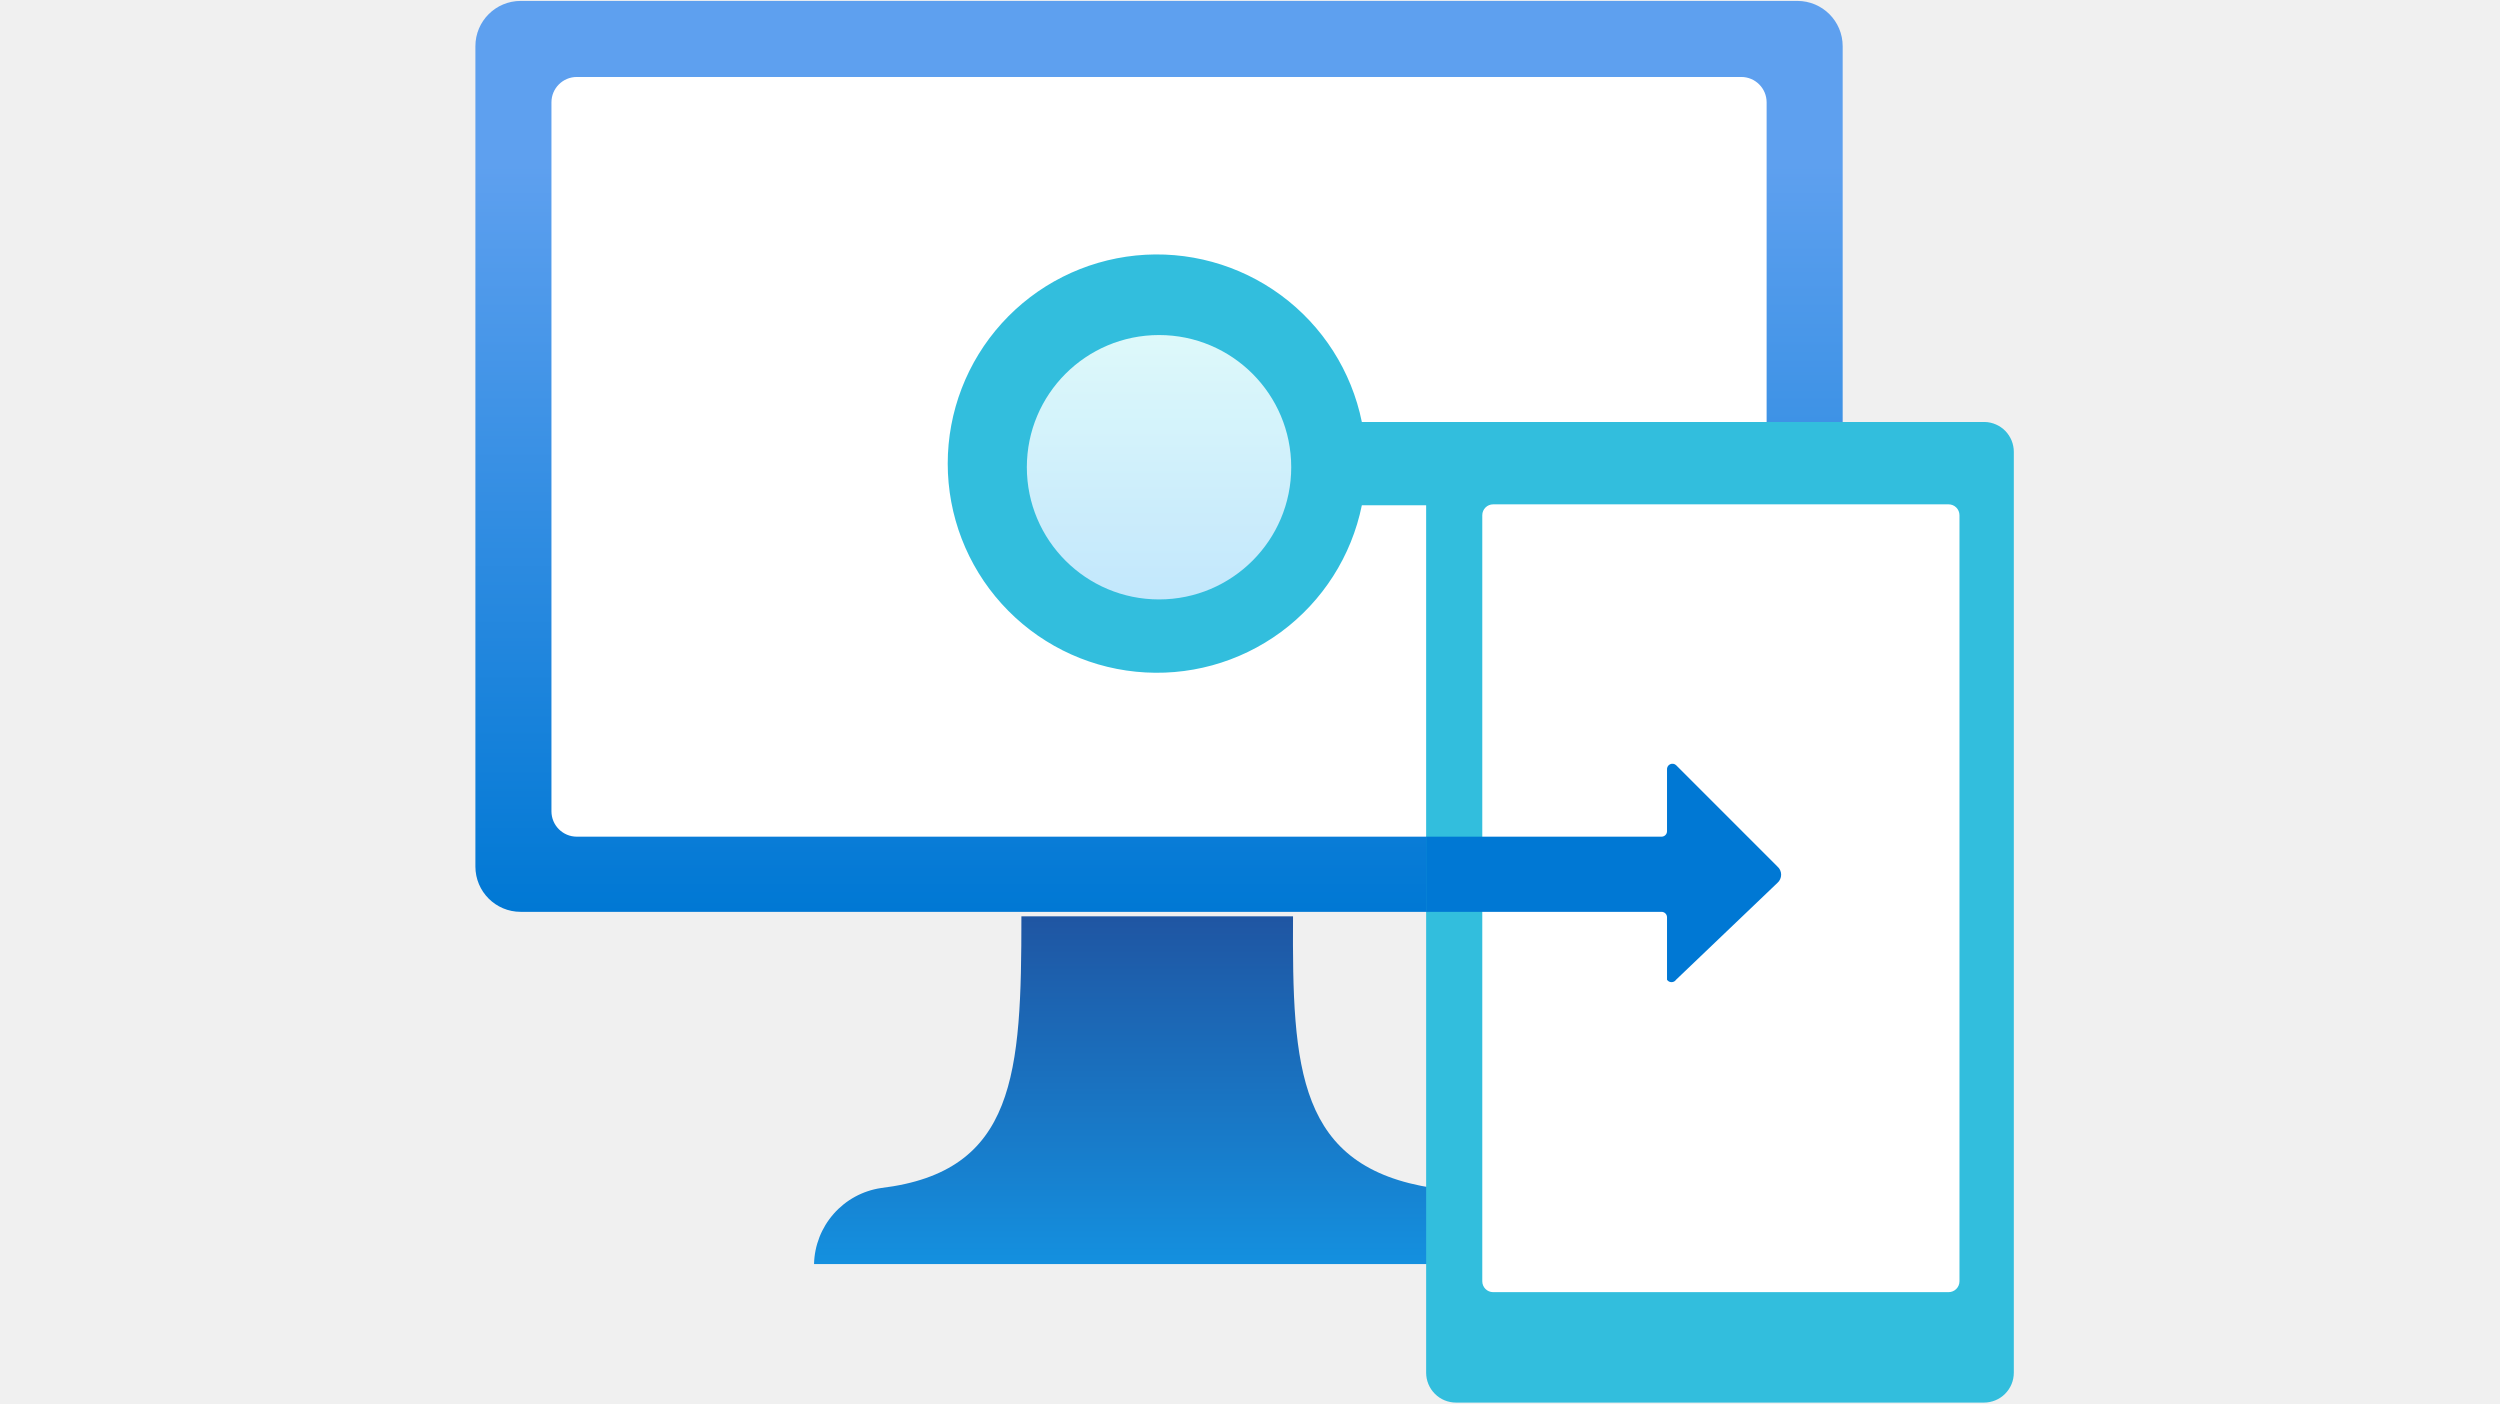
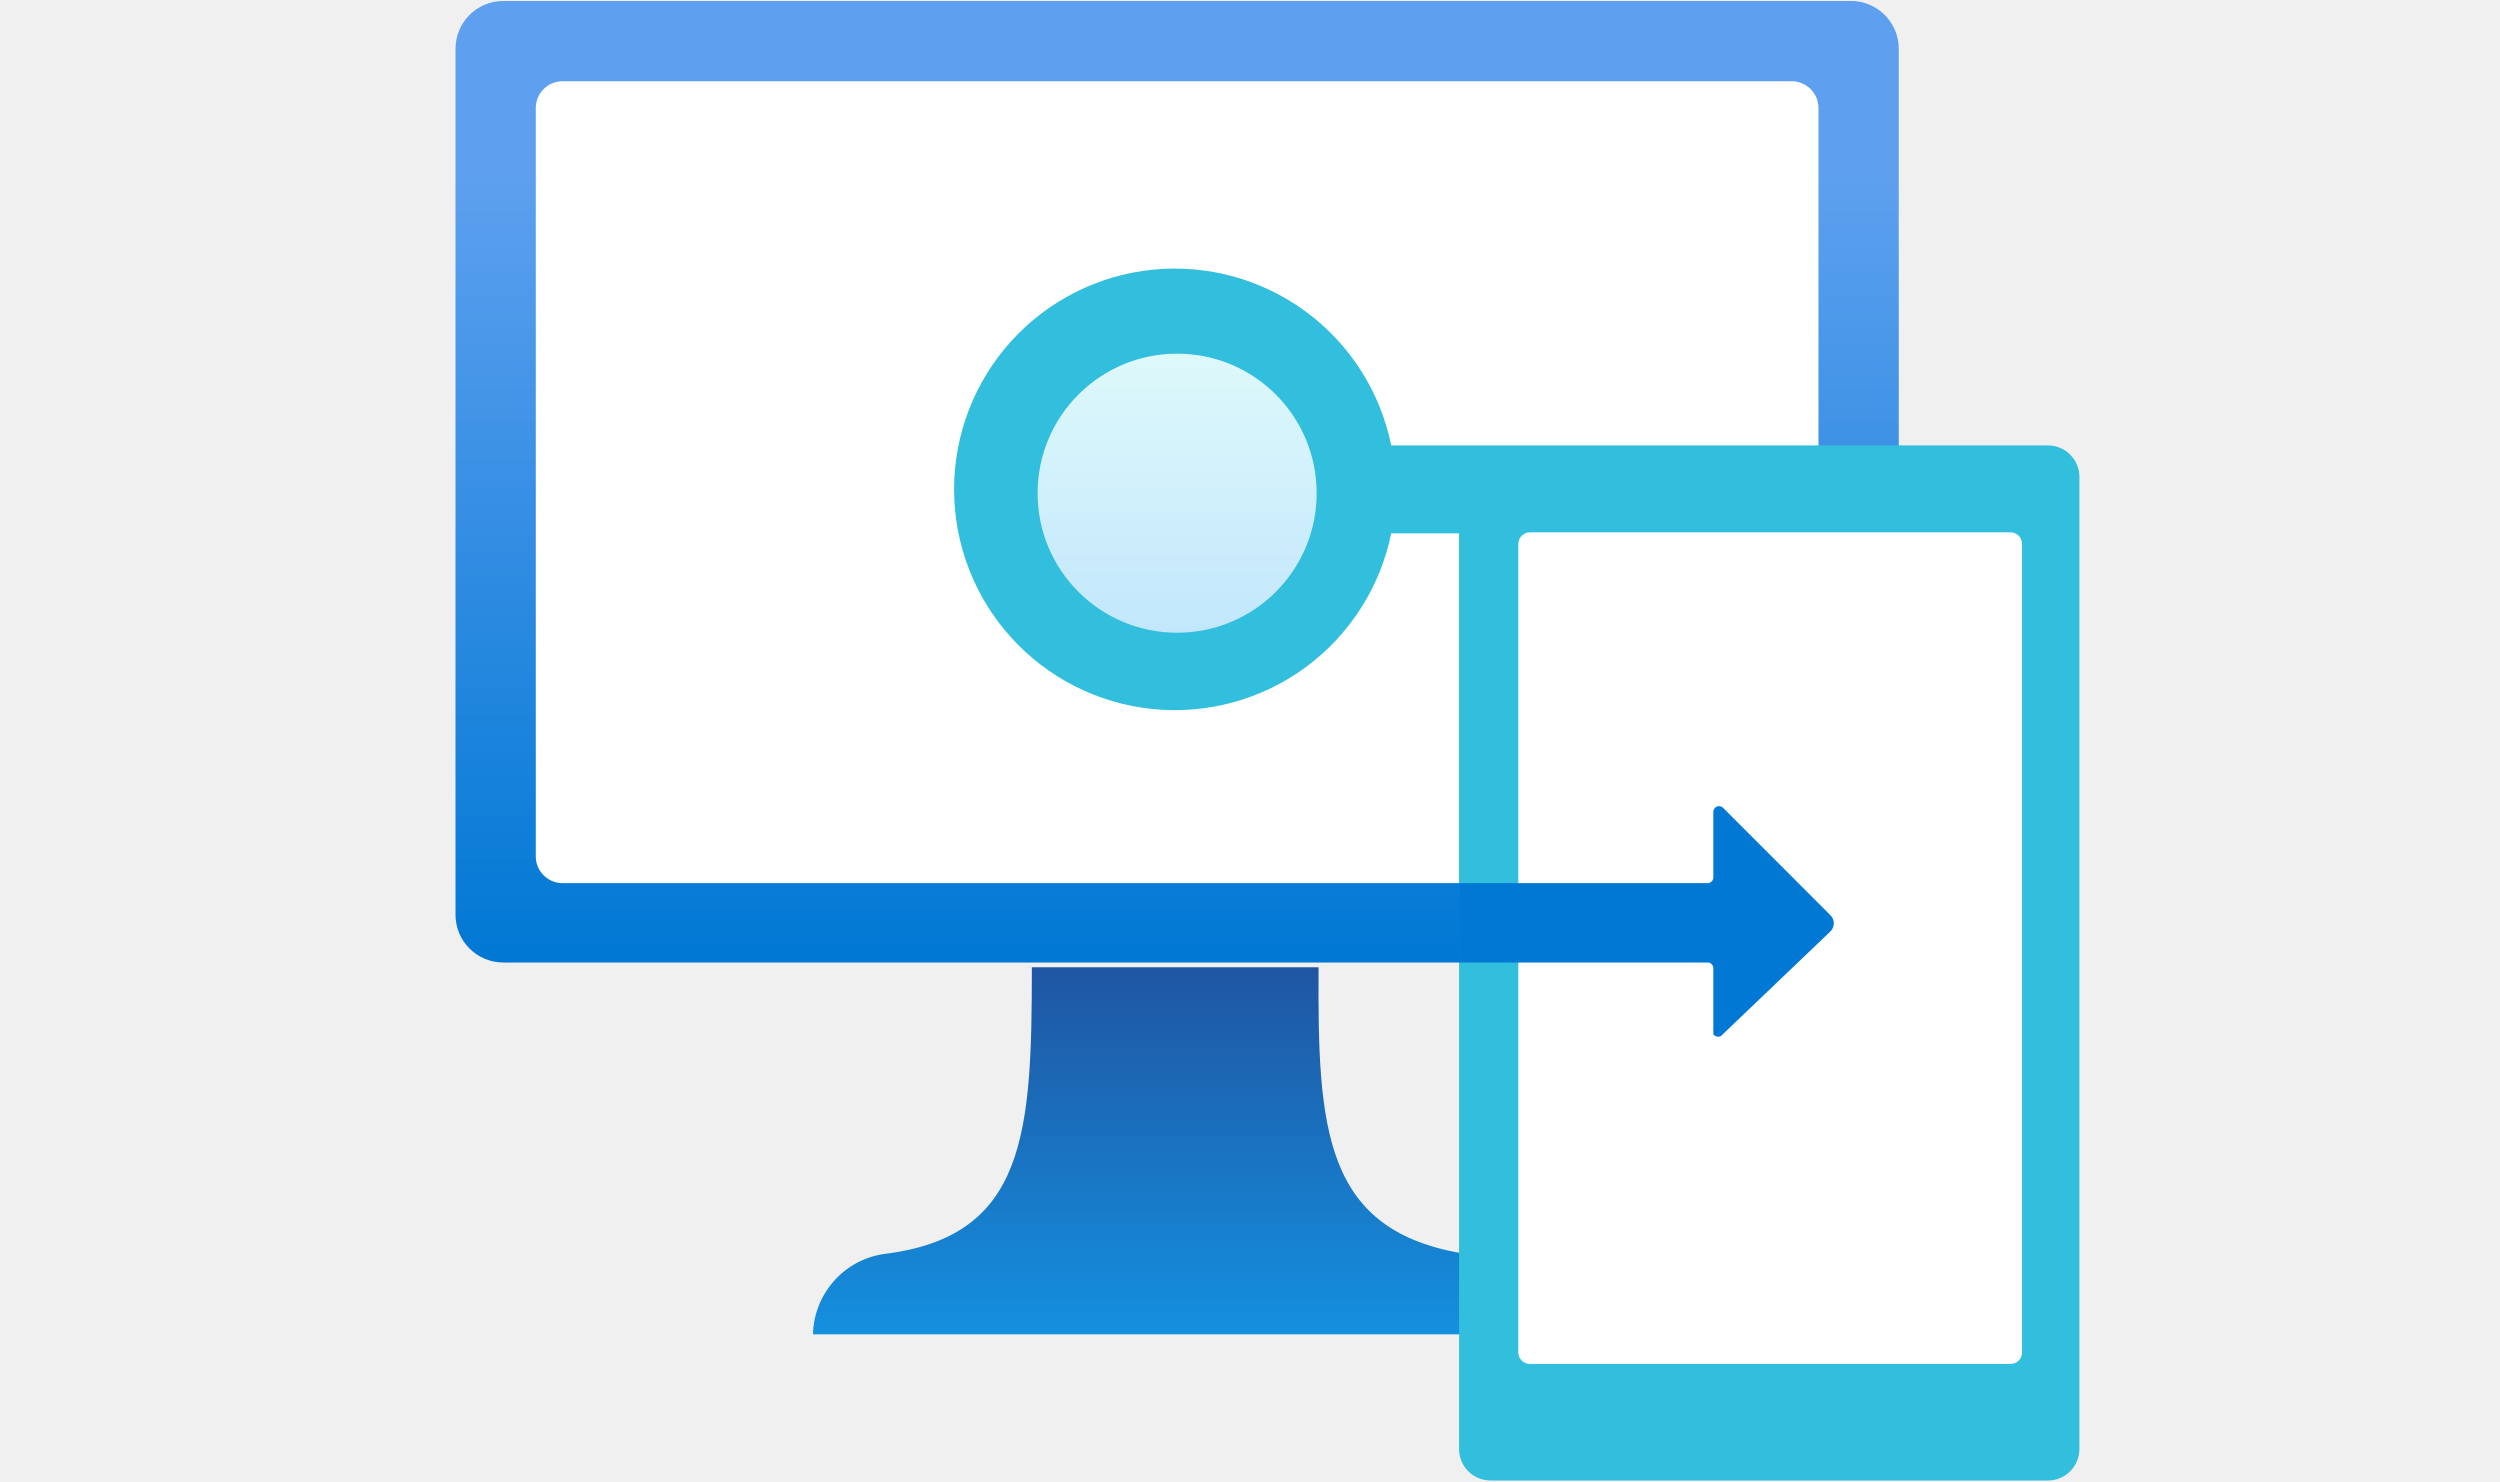
- <svg xmlns="http://www.w3.org/2000/svg" width="57" height="32" viewBox="0 0 57 32" fill="none">
-   <path d="M40.981 0.021H11.871C11.301 0.021 10.839 0.483 10.839 1.053V19.757C10.839 20.328 11.301 20.79 11.871 20.79H40.981C41.551 20.79 42.013 20.328 42.013 19.757V1.053C42.013 0.483 41.551 0.021 40.981 0.021Z" fill="url(#paint0_linear_1073_1098)" />
-   <path d="M39.701 1.755H13.151C12.832 1.755 12.573 2.014 12.573 2.333V18.498C12.573 18.817 12.832 19.076 13.151 19.076H39.701C40.02 19.076 40.279 18.817 40.279 18.498V2.333C40.279 2.014 40.02 1.755 39.701 1.755Z" fill="white" />
-   <path d="M32.681 27.087C29.584 26.612 29.461 24.382 29.481 20.893H23.288C23.288 24.485 23.164 26.715 20.088 27.087C19.67 27.149 19.287 27.358 19.008 27.675C18.728 27.993 18.57 28.398 18.56 28.821H34.126C34.116 28.411 33.968 28.017 33.706 27.702C33.444 27.387 33.082 27.17 32.681 27.087Z" fill="url(#paint1_linear_1073_1098)" />
-   <path d="M45.254 9.621H31.05C30.815 8.462 30.157 7.432 29.206 6.731C28.254 6.03 27.076 5.707 25.9 5.825C24.723 5.944 23.633 6.494 22.84 7.371C22.047 8.248 21.608 9.388 21.608 10.57C21.608 11.752 22.047 12.893 22.84 13.769C23.633 14.646 24.723 15.197 25.9 15.315C27.076 15.434 28.254 15.111 29.206 14.41C30.157 13.708 30.815 12.678 31.05 11.52H32.516V31.298C32.516 31.479 32.588 31.652 32.716 31.78C32.843 31.908 33.017 31.979 33.197 31.979H45.234C45.414 31.979 45.588 31.908 45.715 31.78C45.843 31.652 45.915 31.479 45.915 31.298V10.302C45.915 10.125 45.846 9.955 45.723 9.827C45.599 9.7 45.431 9.626 45.254 9.621Z" fill="#32BEDD" />
-   <path d="M44.428 11.499H34.044C33.907 11.499 33.796 11.61 33.796 11.747V29.213C33.796 29.35 33.907 29.461 34.044 29.461H44.428C44.565 29.461 44.676 29.35 44.676 29.213V11.747C44.676 11.61 44.565 11.499 44.428 11.499Z" fill="white" />
-   <path opacity="0.9" d="M26.426 13.667C28.091 13.667 29.44 12.318 29.44 10.653C29.44 8.988 28.091 7.639 26.426 7.639C24.761 7.639 23.412 8.988 23.412 10.653C23.412 12.318 24.761 13.667 26.426 13.667Z" fill="url(#paint2_linear_1073_1098)" />
-   <path d="M40.526 19.758L38.214 17.445C38.196 17.428 38.173 17.418 38.148 17.414C38.123 17.411 38.098 17.415 38.076 17.426C38.053 17.437 38.035 17.455 38.023 17.477C38.011 17.499 38.005 17.524 38.008 17.548V18.952C38.008 18.985 37.995 19.017 37.971 19.04C37.948 19.063 37.917 19.076 37.884 19.076H32.516V20.79H37.884C37.917 20.79 37.948 20.803 37.971 20.826C37.995 20.849 38.008 20.881 38.008 20.914V22.338C38.019 22.355 38.034 22.369 38.052 22.379C38.07 22.389 38.091 22.393 38.111 22.393C38.131 22.393 38.151 22.389 38.169 22.379C38.188 22.369 38.203 22.355 38.214 22.338L40.526 20.129C40.553 20.106 40.574 20.077 40.588 20.045C40.603 20.013 40.61 19.978 40.61 19.943C40.61 19.908 40.603 19.873 40.588 19.841C40.574 19.809 40.553 19.781 40.526 19.758Z" fill="#0078D4" />
+ <svg xmlns="http://www.w3.org/2000/svg" width="54" height="32" viewBox="0 0 54 32" fill="none">
+   <path d="M39.981 0.021H10.871C10.301 0.021 9.839 0.483 9.839 1.053V19.757C9.839 20.328 10.301 20.79 10.871 20.79H39.981C40.551 20.79 41.013 20.328 41.013 19.757V1.053C41.013 0.483 40.551 0.021 39.981 0.021Z" fill="url(#paint0_linear_1073_1098)" />
+   <path d="M38.701 1.755H12.151C11.832 1.755 11.573 2.014 11.573 2.333V18.498C11.573 18.817 11.832 19.076 12.151 19.076H38.701C39.02 19.076 39.279 18.817 39.279 18.498V2.333C39.279 2.014 39.02 1.755 38.701 1.755Z" fill="white" />
+   <path d="M31.681 27.087C28.585 26.612 28.461 24.382 28.481 20.893H22.288C22.288 24.485 22.164 26.715 19.088 27.087C18.67 27.149 18.287 27.358 18.008 27.675C17.729 27.993 17.57 28.398 17.56 28.821H33.127C33.117 28.411 32.968 28.017 32.706 27.702C32.444 27.387 32.082 27.17 31.681 27.087Z" fill="url(#paint1_linear_1073_1098)" />
+   <path d="M44.254 9.621H30.05C29.815 8.462 29.157 7.432 28.206 6.731C27.254 6.03 26.076 5.707 24.899 5.825C23.723 5.944 22.633 6.494 21.84 7.371C21.047 8.248 20.608 9.388 20.608 10.57C20.608 11.752 21.047 12.893 21.84 13.769C22.633 14.646 23.723 15.197 24.899 15.315C26.076 15.434 27.254 15.111 28.206 14.41C29.157 13.708 29.815 12.678 30.05 11.52H31.516V31.298C31.516 31.479 31.588 31.652 31.715 31.78C31.843 31.908 32.017 31.979 32.197 31.979H44.233C44.414 31.979 44.587 31.908 44.715 31.78C44.843 31.652 44.915 31.479 44.915 31.298V10.302C44.915 10.125 44.846 9.955 44.722 9.827C44.599 9.7 44.431 9.626 44.254 9.621Z" fill="#32BEDD" />
+   <path d="M43.428 11.499H33.044C32.907 11.499 32.796 11.61 32.796 11.747V29.213C32.796 29.35 32.907 29.461 33.044 29.461H43.428C43.565 29.461 43.676 29.35 43.676 29.213V11.747C43.676 11.61 43.565 11.499 43.428 11.499Z" fill="white" />
+   <path opacity="0.9" d="M25.426 13.667C27.091 13.667 28.44 12.318 28.44 10.653C28.44 8.988 27.091 7.639 25.426 7.639C23.761 7.639 22.412 8.988 22.412 10.653C22.412 12.318 23.761 13.667 25.426 13.667Z" fill="url(#paint2_linear_1073_1098)" />
+   <path d="M39.526 19.758L37.214 17.445C37.196 17.428 37.173 17.418 37.148 17.414C37.123 17.411 37.098 17.415 37.076 17.426C37.053 17.437 37.035 17.455 37.023 17.477C37.011 17.499 37.005 17.524 37.008 17.548V18.952C37.008 18.985 36.995 19.017 36.971 19.04C36.948 19.063 36.917 19.076 36.884 19.076H31.516V20.79H36.884C36.917 20.79 36.948 20.803 36.971 20.826C36.995 20.849 37.008 20.881 37.008 20.914V22.338C37.019 22.355 37.034 22.369 37.052 22.379C37.07 22.389 37.091 22.393 37.111 22.393C37.131 22.393 37.151 22.389 37.169 22.379C37.188 22.369 37.203 22.355 37.214 22.338L39.526 20.129C39.553 20.106 39.574 20.077 39.588 20.045C39.603 20.013 39.61 19.978 39.61 19.943C39.61 19.908 39.603 19.873 39.588 19.841C39.574 19.809 39.553 19.781 39.526 19.758Z" fill="#0078D4" />
  <defs>
-     <linearGradient id="paint0_linear_1073_1098" x1="26.426" y1="20.79" x2="26.426" y2="0.021" gradientUnits="userSpaceOnUse">
+     <linearGradient id="paint0_linear_1073_1098" x1="25.426" y1="20.79" x2="25.426" y2="0.021" gradientUnits="userSpaceOnUse">
      <stop stop-color="#0078D4" />
      <stop offset="0.82" stop-color="#5EA0EF" />
    </linearGradient>
-     <linearGradient id="paint1_linear_1073_1098" x1="26.426" y1="28.821" x2="26.426" y2="20.79" gradientUnits="userSpaceOnUse">
+     <linearGradient id="paint1_linear_1073_1098" x1="25.426" y1="28.821" x2="25.426" y2="20.79" gradientUnits="userSpaceOnUse">
      <stop stop-color="#1490DF" />
      <stop offset="0.98" stop-color="#1F56A3" />
    </linearGradient>
-     <linearGradient id="paint2_linear_1073_1098" x1="26.426" y1="13.667" x2="26.426" y2="7.618" gradientUnits="userSpaceOnUse">
+     <linearGradient id="paint2_linear_1073_1098" x1="25.426" y1="13.667" x2="25.426" y2="7.618" gradientUnits="userSpaceOnUse">
      <stop stop-color="#D2EBFF" />
      <stop offset="1" stop-color="#F0FFFD" />
    </linearGradient>
  </defs>
</svg>
